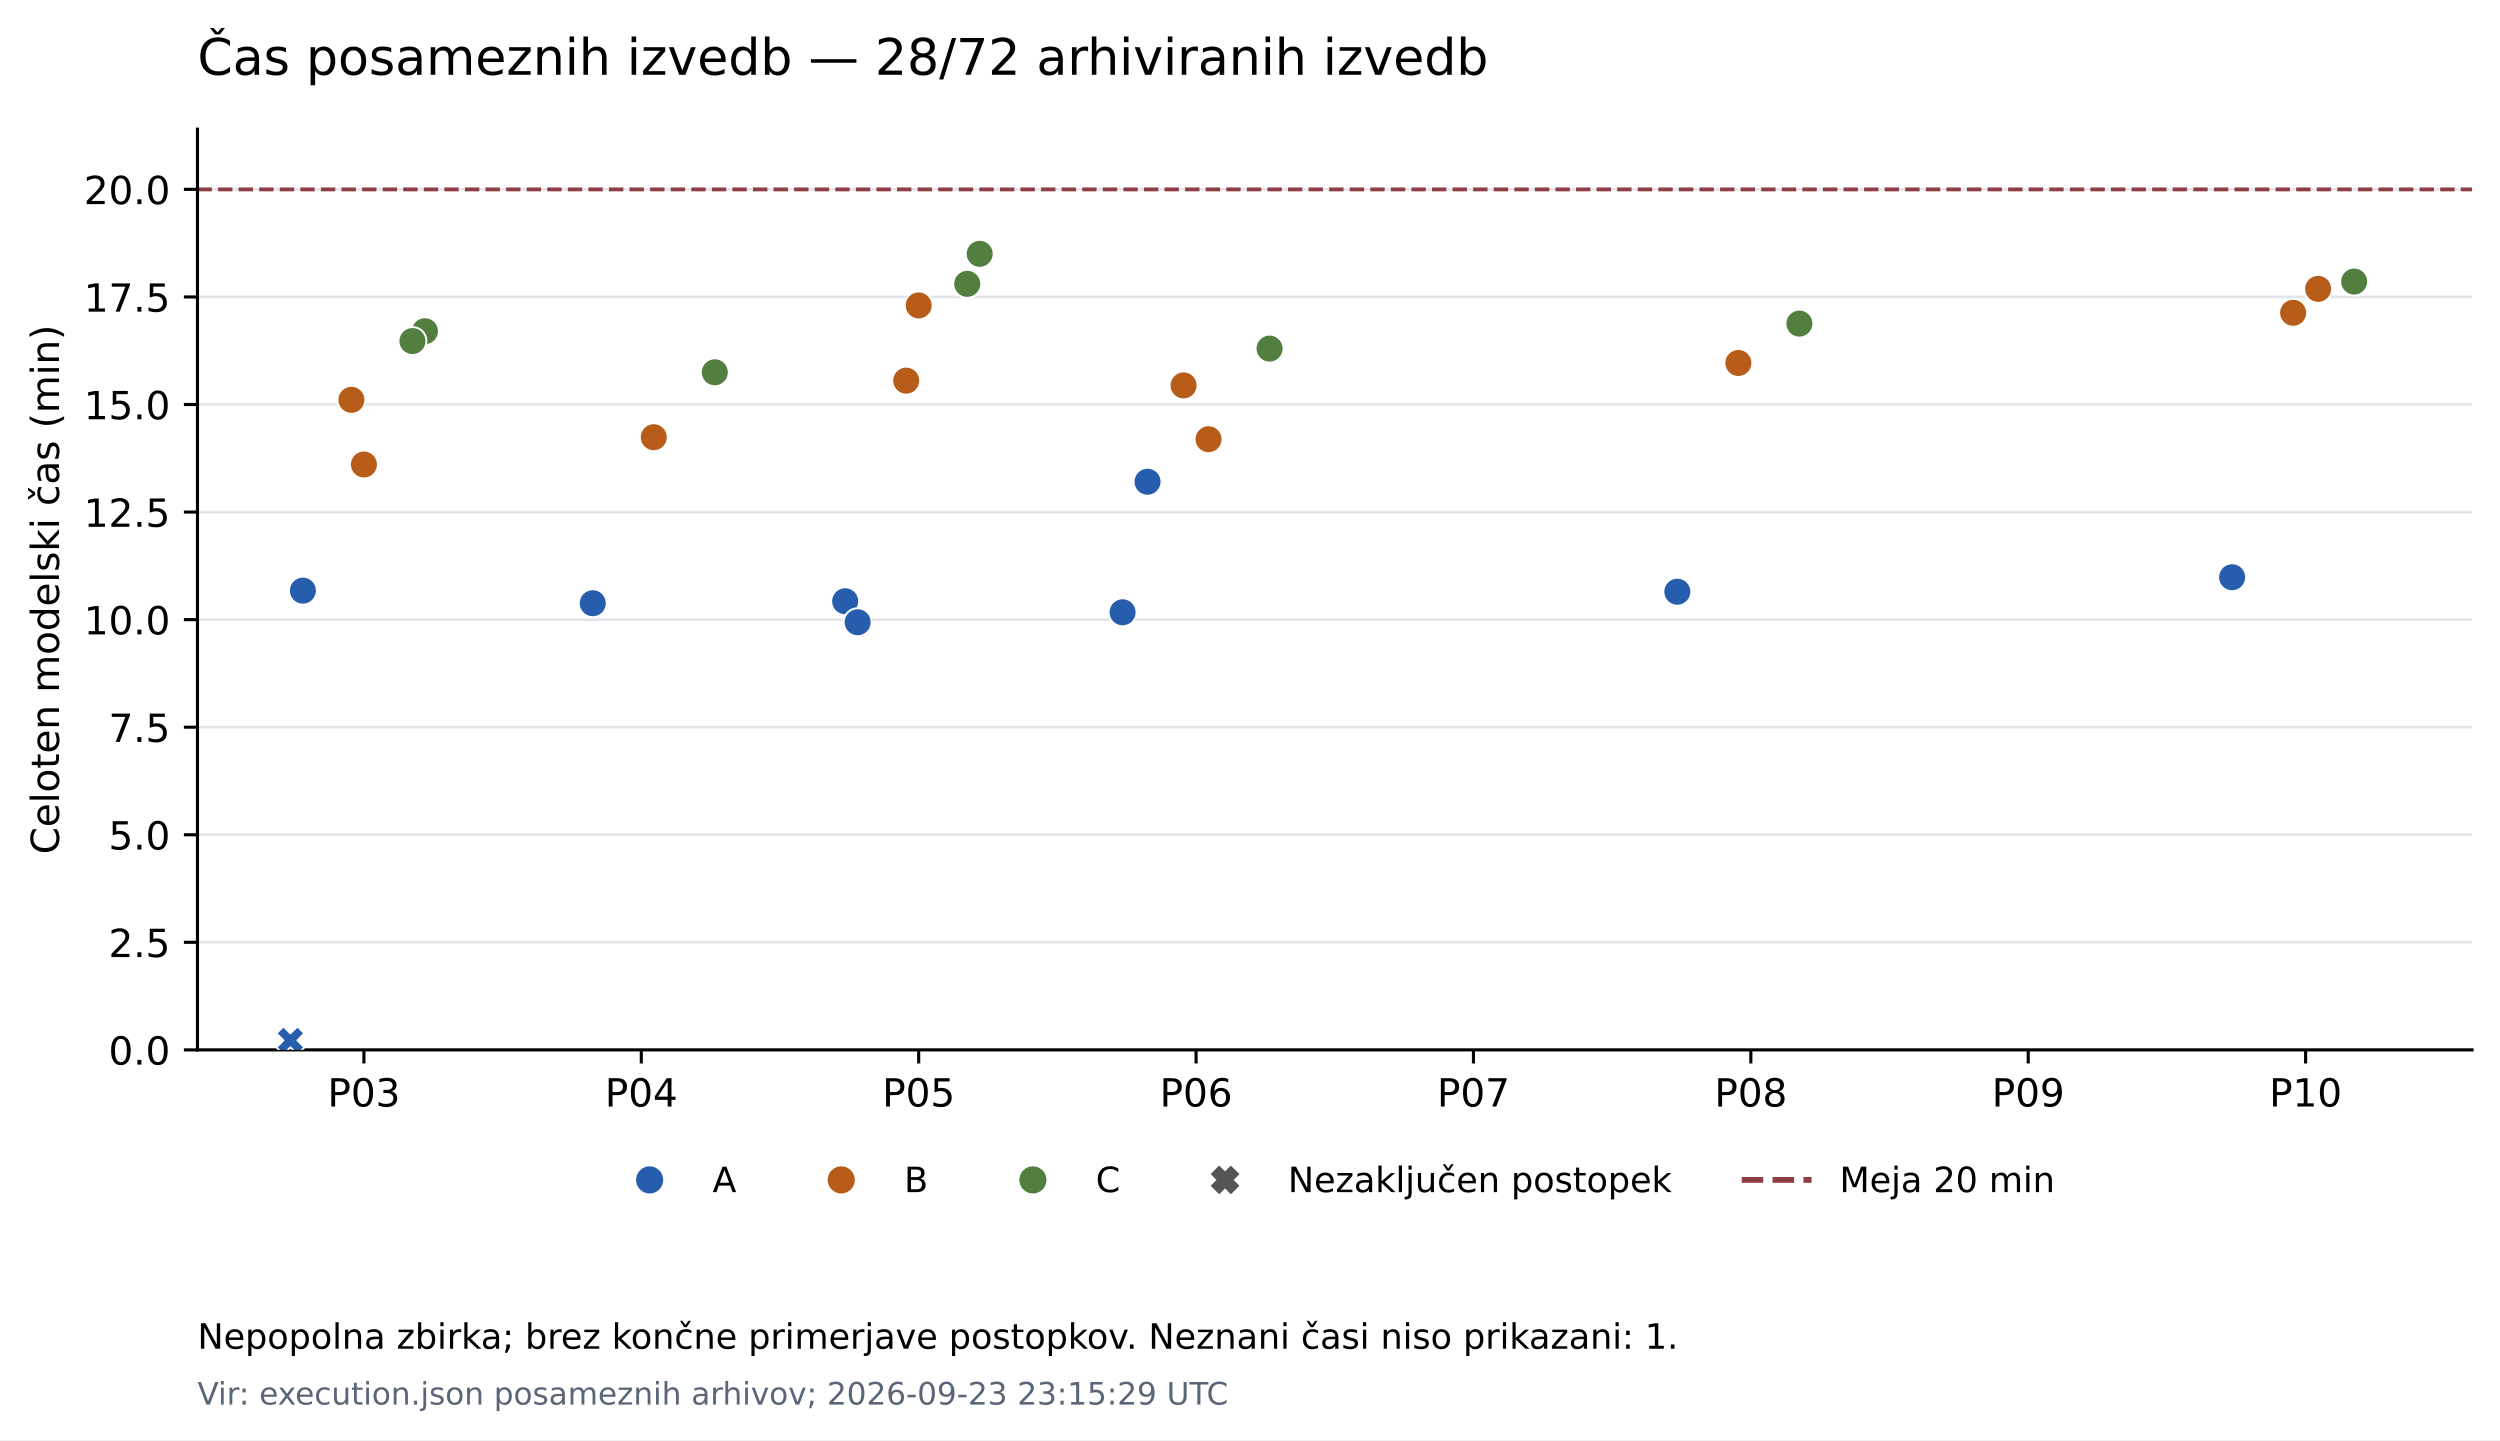
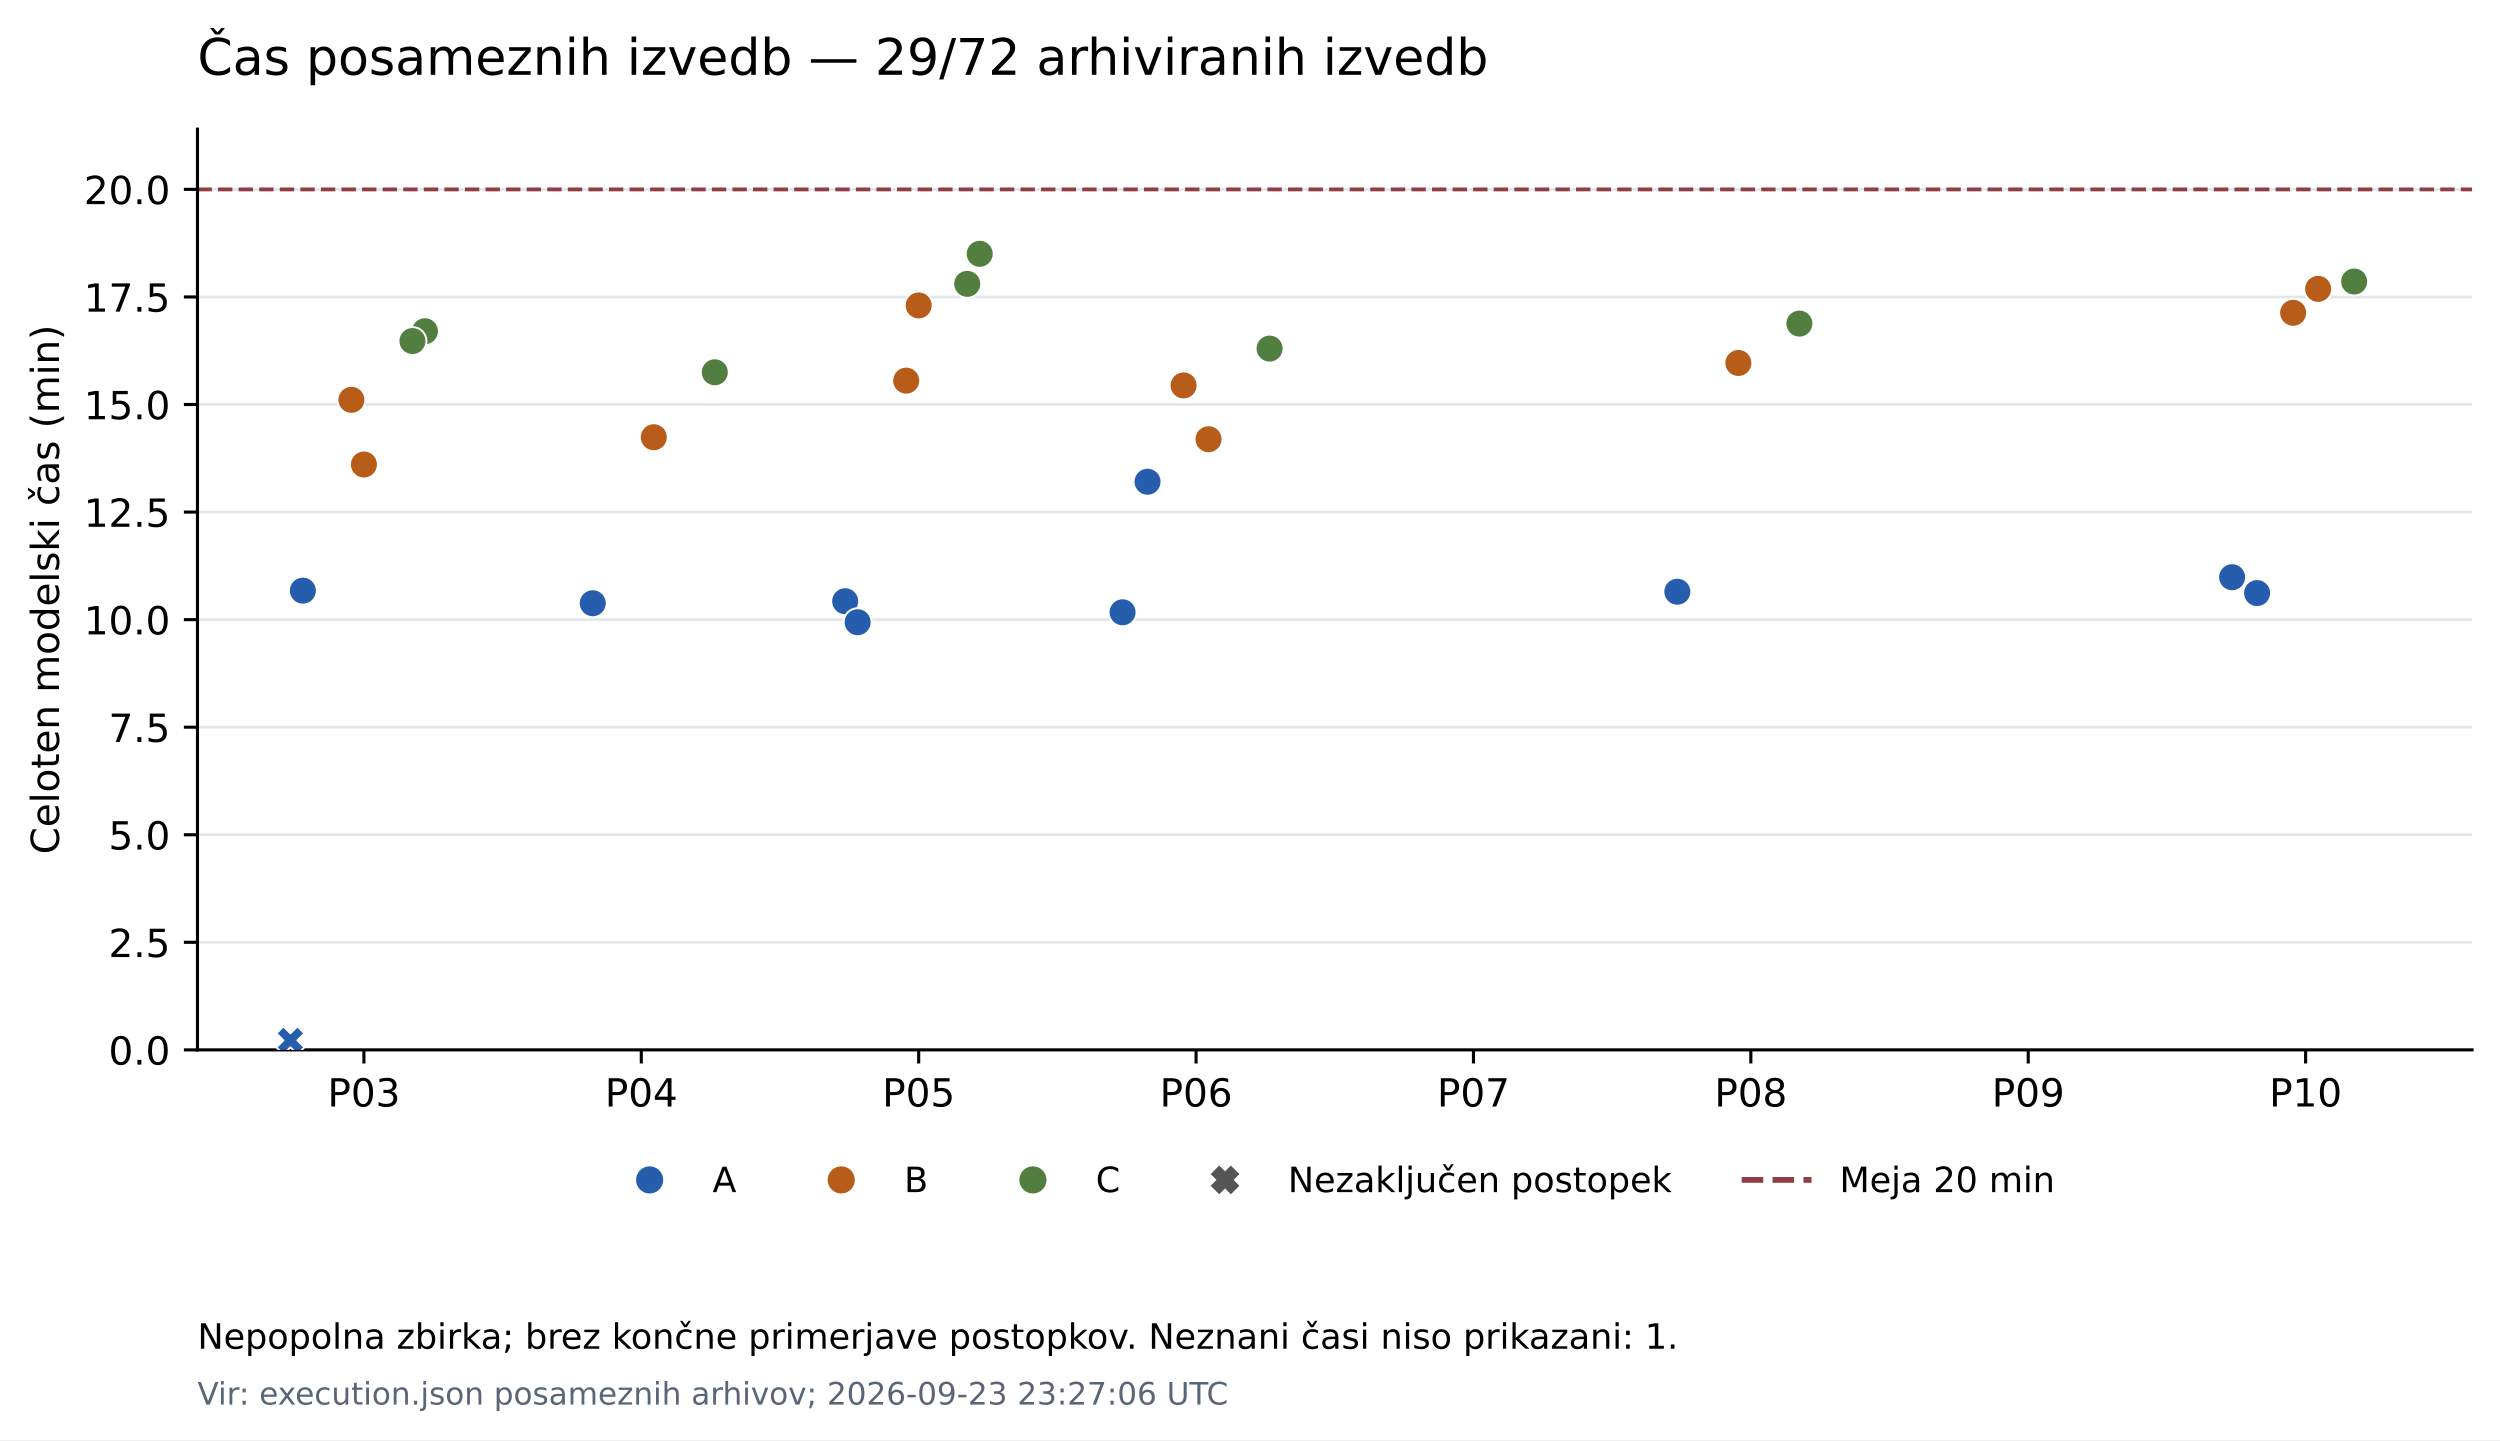
<svg xmlns="http://www.w3.org/2000/svg" xmlns:xlink="http://www.w3.org/1999/xlink" width="643.966pt" height="370.926pt" viewBox="0 0 643.966 370.926" version="1.1">
  <defs>
    <style type="text/css">*{stroke-linejoin: round; stroke-linecap: butt}</style>
  </defs>
  <g id="figure_1">
    <g id="patch_1">
      <path d="M 0 370.926  L 643.966 370.926  L 643.966 0  L 0 0  z " style="fill: #ffffff" />
    </g>
    <g id="axes_1">
      <g id="patch_2">
        <path d="M 50.866 270.436  L 636.766 270.436  L 636.766 33.268  L 50.866 33.268  z " style="fill: #ffffff" />
      </g>
      <g id="matplotlib.axis_1">
        <g id="xtick_1">
          <g id="line2d_1">
            <defs>
-               <path id="m98a2e535a2" d="M 0 0  L 0 3.5  " style="stroke: #000000; stroke-width: 0.8" />
+               <path id="m686731d939" d="M 0 0  L 0 3.5  " style="stroke: #000000; stroke-width: 0.8" />
            </defs>
            <g>
-               <use xlink:href="#m98a2e535a2" x="93.737" y="270.436" style="stroke: #000000; stroke-width: 0.8" />
+               <use xlink:href="#m686731d939" x="93.737" y="270.436" style="stroke: #000000; stroke-width: 0.8" />
            </g>
          </g>
          <g id="text_1">
            <text style="font-size: 10px; font-family: 'DejaVu Sans'; text-anchor: middle" x="93.737" y="285.033" transform="rotate(-0 93.73714 285.0333)">P03</text>
          </g>
        </g>
        <g id="xtick_2">
          <g id="line2d_2">
            <g>
-               <use xlink:href="#m98a2e535a2" x="165.188" y="270.436" style="stroke: #000000; stroke-width: 0.8" />
+               <use xlink:href="#m686731d939" x="165.188" y="270.436" style="stroke: #000000; stroke-width: 0.8" />
            </g>
          </g>
          <g id="text_2">
            <text style="font-size: 10px; font-family: 'DejaVu Sans'; text-anchor: middle" x="165.188" y="285.033" transform="rotate(-0 165.1884 285.0333)">P04</text>
          </g>
        </g>
        <g id="xtick_3">
          <g id="line2d_3">
            <g>
-               <use xlink:href="#m98a2e535a2" x="236.64" y="270.436" style="stroke: #000000; stroke-width: 0.8" />
+               <use xlink:href="#m686731d939" x="236.64" y="270.436" style="stroke: #000000; stroke-width: 0.8" />
            </g>
          </g>
          <g id="text_3">
            <text style="font-size: 10px; font-family: 'DejaVu Sans'; text-anchor: middle" x="236.64" y="285.033" transform="rotate(-0 236.6396 285.0333)">P05</text>
          </g>
        </g>
        <g id="xtick_4">
          <g id="line2d_4">
            <g>
-               <use xlink:href="#m98a2e535a2" x="308.091" y="270.436" style="stroke: #000000; stroke-width: 0.8" />
+               <use xlink:href="#m686731d939" x="308.091" y="270.436" style="stroke: #000000; stroke-width: 0.8" />
            </g>
          </g>
          <g id="text_4">
            <text style="font-size: 10px; font-family: 'DejaVu Sans'; text-anchor: middle" x="308.091" y="285.033" transform="rotate(-0 308.0908 285.0333)">P06</text>
          </g>
        </g>
        <g id="xtick_5">
          <g id="line2d_5">
            <g>
-               <use xlink:href="#m98a2e535a2" x="379.542" y="270.436" style="stroke: #000000; stroke-width: 0.8" />
+               <use xlink:href="#m686731d939" x="379.542" y="270.436" style="stroke: #000000; stroke-width: 0.8" />
            </g>
          </g>
          <g id="text_5">
            <text style="font-size: 10px; font-family: 'DejaVu Sans'; text-anchor: middle" x="379.542" y="285.033" transform="rotate(-0 379.542 285.0333)">P07</text>
          </g>
        </g>
        <g id="xtick_6">
          <g id="line2d_6">
            <g>
-               <use xlink:href="#m98a2e535a2" x="450.993" y="270.436" style="stroke: #000000; stroke-width: 0.8" />
+               <use xlink:href="#m686731d939" x="450.993" y="270.436" style="stroke: #000000; stroke-width: 0.8" />
            </g>
          </g>
          <g id="text_6">
            <text style="font-size: 10px; font-family: 'DejaVu Sans'; text-anchor: middle" x="450.993" y="285.033" transform="rotate(-0 450.9932 285.0333)">P08</text>
          </g>
        </g>
        <g id="xtick_7">
          <g id="line2d_7">
            <g>
-               <use xlink:href="#m98a2e535a2" x="522.444" y="270.436" style="stroke: #000000; stroke-width: 0.8" />
+               <use xlink:href="#m686731d939" x="522.444" y="270.436" style="stroke: #000000; stroke-width: 0.8" />
            </g>
          </g>
          <g id="text_7">
            <text style="font-size: 10px; font-family: 'DejaVu Sans'; text-anchor: middle" x="522.444" y="285.033" transform="rotate(-0 522.4445 285.0333)">P09</text>
          </g>
        </g>
        <g id="xtick_8">
          <g id="line2d_8">
            <g>
-               <use xlink:href="#m98a2e535a2" x="593.896" y="270.436" style="stroke: #000000; stroke-width: 0.8" />
+               <use xlink:href="#m686731d939" x="593.896" y="270.436" style="stroke: #000000; stroke-width: 0.8" />
            </g>
          </g>
          <g id="text_8">
            <text style="font-size: 10px; font-family: 'DejaVu Sans'; text-anchor: middle" x="593.896" y="285.033" transform="rotate(-0 593.8957 285.0333)">P10</text>
          </g>
        </g>
      </g>
      <g id="matplotlib.axis_2">
        <g id="ytick_1">
          <g id="line2d_9">
-             <path d="M 50.866 270.436  L 636.766 270.436  " clip-path="url(#pe7305a0680)" style="fill: none; stroke: #e2e5ea; stroke-width: 0.7; stroke-linecap: square" />
+             <path d="M 50.866 270.436  L 636.766 270.436  " clip-path="url(#pa471f00d1a)" style="fill: none; stroke: #e2e5ea; stroke-width: 0.7; stroke-linecap: square" />
          </g>
          <g id="line2d_10">
            <defs>
-               <path id="m57beab4892" d="M 0 0  L -3.5 0  " style="stroke: #000000; stroke-width: 0.8" />
+               <path id="mc6a4218a24" d="M 0 0  L -3.5 0  " style="stroke: #000000; stroke-width: 0.8" />
            </defs>
            <g>
-               <use xlink:href="#m57beab4892" x="50.866" y="270.436" style="stroke: #000000; stroke-width: 0.8" />
+               <use xlink:href="#mc6a4218a24" x="50.866" y="270.436" style="stroke: #000000; stroke-width: 0.8" />
            </g>
          </g>
          <g id="text_9">
            <text style="font-size: 10px; font-family: 'DejaVu Sans'; text-anchor: end" x="43.866" y="274.234" transform="rotate(-0 43.86641 274.2345)">0.0</text>
          </g>
        </g>
        <g id="ytick_2">
          <g id="line2d_11">
-             <path d="M 50.866 242.729  L 636.766 242.729  " clip-path="url(#pe7305a0680)" style="fill: none; stroke: #e2e5ea; stroke-width: 0.7; stroke-linecap: square" />
+             <path d="M 50.866 242.729  L 636.766 242.729  " clip-path="url(#pa471f00d1a)" style="fill: none; stroke: #e2e5ea; stroke-width: 0.7; stroke-linecap: square" />
          </g>
          <g id="line2d_12">
            <g>
-               <use xlink:href="#m57beab4892" x="50.866" y="242.729" style="stroke: #000000; stroke-width: 0.8" />
+               <use xlink:href="#mc6a4218a24" x="50.866" y="242.729" style="stroke: #000000; stroke-width: 0.8" />
            </g>
          </g>
          <g id="text_10">
            <text style="font-size: 10px; font-family: 'DejaVu Sans'; text-anchor: end" x="43.866" y="246.528" transform="rotate(-0 43.86641 246.5279)">2.5</text>
          </g>
        </g>
        <g id="ytick_3">
          <g id="line2d_13">
-             <path d="M 50.866 215.023  L 636.766 215.023  " clip-path="url(#pe7305a0680)" style="fill: none; stroke: #e2e5ea; stroke-width: 0.7; stroke-linecap: square" />
+             <path d="M 50.866 215.023  L 636.766 215.023  " clip-path="url(#pa471f00d1a)" style="fill: none; stroke: #e2e5ea; stroke-width: 0.7; stroke-linecap: square" />
          </g>
          <g id="line2d_14">
            <g>
-               <use xlink:href="#m57beab4892" x="50.866" y="215.023" style="stroke: #000000; stroke-width: 0.8" />
+               <use xlink:href="#mc6a4218a24" x="50.866" y="215.023" style="stroke: #000000; stroke-width: 0.8" />
            </g>
          </g>
          <g id="text_11">
            <text style="font-size: 10px; font-family: 'DejaVu Sans'; text-anchor: end" x="43.866" y="218.821" transform="rotate(-0 43.86641 218.8214)">5.0</text>
          </g>
        </g>
        <g id="ytick_4">
          <g id="line2d_15">
-             <path d="M 50.866 187.316  L 636.766 187.316  " clip-path="url(#pe7305a0680)" style="fill: none; stroke: #e2e5ea; stroke-width: 0.7; stroke-linecap: square" />
+             <path d="M 50.866 187.316  L 636.766 187.316  " clip-path="url(#pa471f00d1a)" style="fill: none; stroke: #e2e5ea; stroke-width: 0.7; stroke-linecap: square" />
          </g>
          <g id="line2d_16">
            <g>
-               <use xlink:href="#m57beab4892" x="50.866" y="187.316" style="stroke: #000000; stroke-width: 0.8" />
+               <use xlink:href="#mc6a4218a24" x="50.866" y="187.316" style="stroke: #000000; stroke-width: 0.8" />
            </g>
          </g>
          <g id="text_12">
            <text style="font-size: 10px; font-family: 'DejaVu Sans'; text-anchor: end" x="43.866" y="191.115" transform="rotate(-0 43.86641 191.1149)">7.5</text>
          </g>
        </g>
        <g id="ytick_5">
          <g id="line2d_17">
-             <path d="M 50.866 159.609  L 636.766 159.609  " clip-path="url(#pe7305a0680)" style="fill: none; stroke: #e2e5ea; stroke-width: 0.7; stroke-linecap: square" />
+             <path d="M 50.866 159.609  L 636.766 159.609  " clip-path="url(#pa471f00d1a)" style="fill: none; stroke: #e2e5ea; stroke-width: 0.7; stroke-linecap: square" />
          </g>
          <g id="line2d_18">
            <g>
-               <use xlink:href="#m57beab4892" x="50.866" y="159.609" style="stroke: #000000; stroke-width: 0.8" />
+               <use xlink:href="#mc6a4218a24" x="50.866" y="159.609" style="stroke: #000000; stroke-width: 0.8" />
            </g>
          </g>
          <g id="text_13">
            <text style="font-size: 10px; font-family: 'DejaVu Sans'; text-anchor: end" x="43.866" y="163.408" transform="rotate(-0 43.86641 163.4083)">10.0</text>
          </g>
        </g>
        <g id="ytick_6">
          <g id="line2d_19">
-             <path d="M 50.866 131.903  L 636.766 131.903  " clip-path="url(#pe7305a0680)" style="fill: none; stroke: #e2e5ea; stroke-width: 0.7; stroke-linecap: square" />
+             <path d="M 50.866 131.903  L 636.766 131.903  " clip-path="url(#pa471f00d1a)" style="fill: none; stroke: #e2e5ea; stroke-width: 0.7; stroke-linecap: square" />
          </g>
          <g id="line2d_20">
            <g>
-               <use xlink:href="#m57beab4892" x="50.866" y="131.903" style="stroke: #000000; stroke-width: 0.8" />
+               <use xlink:href="#mc6a4218a24" x="50.866" y="131.903" style="stroke: #000000; stroke-width: 0.8" />
            </g>
          </g>
          <g id="text_14">
            <text style="font-size: 10px; font-family: 'DejaVu Sans'; text-anchor: end" x="43.866" y="135.702" transform="rotate(-0 43.86641 135.7018)">12.5</text>
          </g>
        </g>
        <g id="ytick_7">
          <g id="line2d_21">
-             <path d="M 50.866 104.196  L 636.766 104.196  " clip-path="url(#pe7305a0680)" style="fill: none; stroke: #e2e5ea; stroke-width: 0.7; stroke-linecap: square" />
+             <path d="M 50.866 104.196  L 636.766 104.196  " clip-path="url(#pa471f00d1a)" style="fill: none; stroke: #e2e5ea; stroke-width: 0.7; stroke-linecap: square" />
          </g>
          <g id="line2d_22">
            <g>
-               <use xlink:href="#m57beab4892" x="50.866" y="104.196" style="stroke: #000000; stroke-width: 0.8" />
+               <use xlink:href="#mc6a4218a24" x="50.866" y="104.196" style="stroke: #000000; stroke-width: 0.8" />
            </g>
          </g>
          <g id="text_15">
            <text style="font-size: 10px; font-family: 'DejaVu Sans'; text-anchor: end" x="43.866" y="107.995" transform="rotate(-0 43.86641 107.9952)">15.0</text>
          </g>
        </g>
        <g id="ytick_8">
          <g id="line2d_23">
-             <path d="M 50.866 76.49  L 636.766 76.49  " clip-path="url(#pe7305a0680)" style="fill: none; stroke: #e2e5ea; stroke-width: 0.7; stroke-linecap: square" />
+             <path d="M 50.866 76.49  L 636.766 76.49  " clip-path="url(#pa471f00d1a)" style="fill: none; stroke: #e2e5ea; stroke-width: 0.7; stroke-linecap: square" />
          </g>
          <g id="line2d_24">
            <g>
-               <use xlink:href="#m57beab4892" x="50.866" y="76.49" style="stroke: #000000; stroke-width: 0.8" />
+               <use xlink:href="#mc6a4218a24" x="50.866" y="76.49" style="stroke: #000000; stroke-width: 0.8" />
            </g>
          </g>
          <g id="text_16">
            <text style="font-size: 10px; font-family: 'DejaVu Sans'; text-anchor: end" x="43.866" y="80.289" transform="rotate(-0 43.86641 80.28869)">17.5</text>
          </g>
        </g>
        <g id="ytick_9">
          <g id="line2d_25">
-             <path d="M 50.866 48.783  L 636.766 48.783  " clip-path="url(#pe7305a0680)" style="fill: none; stroke: #e2e5ea; stroke-width: 0.7; stroke-linecap: square" />
+             <path d="M 50.866 48.783  L 636.766 48.783  " clip-path="url(#pa471f00d1a)" style="fill: none; stroke: #e2e5ea; stroke-width: 0.7; stroke-linecap: square" />
          </g>
          <g id="line2d_26">
            <g>
-               <use xlink:href="#m57beab4892" x="50.866" y="48.783" style="stroke: #000000; stroke-width: 0.8" />
+               <use xlink:href="#mc6a4218a24" x="50.866" y="48.783" style="stroke: #000000; stroke-width: 0.8" />
            </g>
          </g>
          <g id="text_17">
            <text style="font-size: 10px; font-family: 'DejaVu Sans'; text-anchor: end" x="43.866" y="52.582" transform="rotate(-0 43.86641 52.58215)">20.0</text>
          </g>
        </g>
        <g id="text_18">
          <text style="font-size: 10px; font-family: 'DejaVu Sans'; text-anchor: middle" x="15.198" y="151.852" transform="rotate(-90 15.19844 151.8517)">Celoten modelski čas (min)</text>
        </g>
      </g>
      <g id="line2d_27">
-         <path d="M 50.866 48.783  L 636.766 48.783  " clip-path="url(#pe7305a0680)" style="fill: none; stroke-dasharray: 3.7,1.6; stroke-dashoffset: 0; stroke: #8e3e44" />
+         <path d="M 50.866 48.783  L 636.766 48.783  " clip-path="url(#pa471f00d1a)" style="fill: none; stroke-dasharray: 3.7,1.6; stroke-dashoffset: 0; stroke: #8e3e44" />
      </g>
      <g id="patch_3">
        <path d="M 50.866 270.436  L 50.866 33.268  " style="fill: none; stroke: #000000; stroke-width: 0.8; stroke-linejoin: miter; stroke-linecap: square" />
      </g>
      <g id="patch_4">
        <path d="M 50.866 270.436  L 636.766 270.436  " style="fill: none; stroke: #000000; stroke-width: 0.8; stroke-linejoin: miter; stroke-linecap: square" />
      </g>
      <g id="PathCollection_1">
        <defs>
-           <path id="m381f4058da" d="M 0 3.606  C 0.956 3.606 1.873 3.226 2.55 2.55  C 3.226 1.873 3.606 0.956 3.606 0  C 3.606 -0.956 3.226 -1.873 2.55 -2.55  C 1.873 -3.226 0.956 -3.606 0 -3.606  C -0.956 -3.606 -1.873 -3.226 -2.55 -2.55  C -3.226 -1.873 -3.606 -0.956 -3.606 0  C -3.606 0.956 -3.226 1.873 -2.55 2.55  C -1.873 3.226 -0.956 3.606 0 3.606  z " style="stroke: #ffffff; stroke-width: 0.5" />
+           <path id="m0e5371e7c1" d="M 0 3.606  C 0.956 3.606 1.873 3.226 2.55 2.55  C 3.226 1.873 3.606 0.956 3.606 0  C 3.606 -0.956 3.226 -1.873 2.55 -2.55  C 1.873 -3.226 0.956 -3.606 0 -3.606  C -0.956 -3.606 -1.873 -3.226 -2.55 -2.55  C -3.226 -1.873 -3.606 -0.956 -3.606 0  C -3.606 0.956 -3.226 1.873 -2.55 2.55  C -1.873 3.226 -0.956 3.606 0 3.606  z " style="stroke: #ffffff; stroke-width: 0.5" />
        </defs>
-         <g clip-path="url(#pe7305a0680)">
-           <use xlink:href="#m381f4058da" x="217.705" y="154.869" style="fill: #275dad; stroke: #ffffff; stroke-width: 0.5" />
+         <g clip-path="url(#pa471f00d1a)">
+           <use xlink:href="#m0e5371e7c1" x="217.705" y="154.869" style="fill: #275dad; stroke: #ffffff; stroke-width: 0.5" />
        </g>
      </g>
      <g id="PathCollection_2">
        <defs>
-           <path id="m3813e2a05f" d="M 0 3.606  C 0.956 3.606 1.873 3.226 2.55 2.55  C 3.226 1.873 3.606 0.956 3.606 0  C 3.606 -0.956 3.226 -1.873 2.55 -2.55  C 1.873 -3.226 0.956 -3.606 0 -3.606  C -0.956 -3.606 -1.873 -3.226 -2.55 -2.55  C -3.226 -1.873 -3.606 -0.956 -3.606 0  C -3.606 0.956 -3.226 1.873 -2.55 2.55  C -1.873 3.226 -0.956 3.606 0 3.606  z " style="stroke: #ffffff; stroke-width: 0.5" />
+           <path id="mf6e330aa29" d="M 0 3.606  C 0.956 3.606 1.873 3.226 2.55 2.55  C 3.226 1.873 3.606 0.956 3.606 0  C 3.606 -0.956 3.226 -1.873 2.55 -2.55  C 1.873 -3.226 0.956 -3.606 0 -3.606  C -0.956 -3.606 -1.873 -3.226 -2.55 -2.55  C -3.226 -1.873 -3.606 -0.956 -3.606 0  C -3.606 0.956 -3.226 1.873 -2.55 2.55  C -1.873 3.226 -0.956 3.606 0 3.606  z " style="stroke: #ffffff; stroke-width: 0.5" />
        </defs>
-         <g clip-path="url(#pe7305a0680)">
-           <use xlink:href="#m3813e2a05f" x="233.424" y="98.046" style="fill: #b85d19; stroke: #ffffff; stroke-width: 0.5" />
+         <g clip-path="url(#pa471f00d1a)">
+           <use xlink:href="#mf6e330aa29" x="233.424" y="98.046" style="fill: #b85d19; stroke: #ffffff; stroke-width: 0.5" />
        </g>
      </g>
      <g id="PathCollection_3">
        <defs>
-           <path id="m3116258395" d="M 0 3.606  C 0.956 3.606 1.873 3.226 2.55 2.55  C 3.226 1.873 3.606 0.956 3.606 0  C 3.606 -0.956 3.226 -1.873 2.55 -2.55  C 1.873 -3.226 0.956 -3.606 0 -3.606  C -0.956 -3.606 -1.873 -3.226 -2.55 -2.55  C -3.226 -1.873 -3.606 -0.956 -3.606 0  C -3.606 0.956 -3.226 1.873 -2.55 2.55  C -1.873 3.226 -0.956 3.606 0 3.606  z " style="stroke: #ffffff; stroke-width: 0.5" />
+           <path id="m41e33c7d20" d="M 0 3.606  C 0.956 3.606 1.873 3.226 2.55 2.55  C 3.226 1.873 3.606 0.956 3.606 0  C 3.606 -0.956 3.226 -1.873 2.55 -2.55  C 1.873 -3.226 0.956 -3.606 0 -3.606  C -0.956 -3.606 -1.873 -3.226 -2.55 -2.55  C -3.226 -1.873 -3.606 -0.956 -3.606 0  C -3.606 0.956 -3.226 1.873 -2.55 2.55  C -1.873 3.226 -0.956 3.606 0 3.606  z " style="stroke: #ffffff; stroke-width: 0.5" />
        </defs>
-         <g clip-path="url(#pe7305a0680)">
-           <use xlink:href="#m3116258395" x="249.144" y="73.116" style="fill: #527e40; stroke: #ffffff; stroke-width: 0.5" />
+         <g clip-path="url(#pa471f00d1a)">
+           <use xlink:href="#m41e33c7d20" x="249.144" y="73.116" style="fill: #527e40; stroke: #ffffff; stroke-width: 0.5" />
        </g>
      </g>
      <g id="PathCollection_4">
-         <g clip-path="url(#pe7305a0680)">
-           <use xlink:href="#m381f4058da" x="574.961" y="148.685" style="fill: #275dad; stroke: #ffffff; stroke-width: 0.5" />
+         <g clip-path="url(#pa471f00d1a)">
+           <use xlink:href="#m0e5371e7c1" x="574.961" y="148.685" style="fill: #275dad; stroke: #ffffff; stroke-width: 0.5" />
        </g>
      </g>
      <g id="PathCollection_5">
-         <g clip-path="url(#pe7305a0680)">
-           <use xlink:href="#m3116258395" x="606.4" y="72.522" style="fill: #527e40; stroke: #ffffff; stroke-width: 0.5" />
+         <g clip-path="url(#pa471f00d1a)">
+           <use xlink:href="#m41e33c7d20" x="606.4" y="72.522" style="fill: #527e40; stroke: #ffffff; stroke-width: 0.5" />
        </g>
      </g>
      <g id="PathCollection_6">
-         <g clip-path="url(#pe7305a0680)">
-           <use xlink:href="#m3813e2a05f" x="590.68" y="80.573" style="fill: #b85d19; stroke: #ffffff; stroke-width: 0.5" />
+         <g clip-path="url(#pa471f00d1a)">
+           <use xlink:href="#mf6e330aa29" x="590.68" y="80.573" style="fill: #b85d19; stroke: #ffffff; stroke-width: 0.5" />
        </g>
      </g>
      <g id="PathCollection_7">
-         <g clip-path="url(#pe7305a0680)">
-           <use xlink:href="#m381f4058da" x="289.156" y="157.714" style="fill: #275dad; stroke: #ffffff; stroke-width: 0.5" />
+         <g clip-path="url(#pa471f00d1a)">
+           <use xlink:href="#m0e5371e7c1" x="289.156" y="157.714" style="fill: #275dad; stroke: #ffffff; stroke-width: 0.5" />
        </g>
      </g>
      <g id="PathCollection_8">
-         <g clip-path="url(#pe7305a0680)">
-           <use xlink:href="#m3813e2a05f" x="304.875" y="99.278" style="fill: #b85d19; stroke: #ffffff; stroke-width: 0.5" />
+         <g clip-path="url(#pa471f00d1a)">
+           <use xlink:href="#mf6e330aa29" x="304.875" y="99.278" style="fill: #b85d19; stroke: #ffffff; stroke-width: 0.5" />
        </g>
      </g>
      <g id="PathCollection_9">
-         <g clip-path="url(#pe7305a0680)">
-           <use xlink:href="#m381f4058da" x="432.059" y="152.417" style="fill: #275dad; stroke: #ffffff; stroke-width: 0.5" />
+         <g clip-path="url(#pa471f00d1a)">
+           <use xlink:href="#m0e5371e7c1" x="432.059" y="152.417" style="fill: #275dad; stroke: #ffffff; stroke-width: 0.5" />
        </g>
      </g>
      <g id="PathCollection_10">
-         <g clip-path="url(#pe7305a0680)">
-           <use xlink:href="#m3116258395" x="463.497" y="83.352" style="fill: #527e40; stroke: #ffffff; stroke-width: 0.5" />
+         <g clip-path="url(#pa471f00d1a)">
+           <use xlink:href="#m41e33c7d20" x="463.497" y="83.352" style="fill: #527e40; stroke: #ffffff; stroke-width: 0.5" />
        </g>
      </g>
      <g id="PathCollection_11">
-         <g clip-path="url(#pe7305a0680)">
-           <use xlink:href="#m3813e2a05f" x="447.778" y="93.498" style="fill: #b85d19; stroke: #ffffff; stroke-width: 0.5" />
+         <g clip-path="url(#pa471f00d1a)">
+           <use xlink:href="#mf6e330aa29" x="447.778" y="93.498" style="fill: #b85d19; stroke: #ffffff; stroke-width: 0.5" />
        </g>
      </g>
      <g id="PathCollection_12">
-         <g clip-path="url(#pe7305a0680)">
-           <use xlink:href="#m3813e2a05f" x="93.737" y="119.651" style="fill: #b85d19; stroke: #ffffff; stroke-width: 0.5" />
+         <g clip-path="url(#pa471f00d1a)">
+           <use xlink:href="#mf6e330aa29" x="93.737" y="119.651" style="fill: #b85d19; stroke: #ffffff; stroke-width: 0.5" />
        </g>
      </g>
      <g id="PathCollection_13">
-         <g clip-path="url(#pe7305a0680)">
-           <use xlink:href="#m3116258395" x="109.456" y="85.315" style="fill: #527e40; stroke: #ffffff; stroke-width: 0.5" />
+         <g clip-path="url(#pa471f00d1a)">
+           <use xlink:href="#m41e33c7d20" x="109.456" y="85.315" style="fill: #527e40; stroke: #ffffff; stroke-width: 0.5" />
        </g>
      </g>
      <g id="PathCollection_14">
-         <g clip-path="url(#pe7305a0680)">
-           <use xlink:href="#m381f4058da" x="78.018" y="152.143" style="fill: #275dad; stroke: #ffffff; stroke-width: 0.5" />
+         <g clip-path="url(#pa471f00d1a)">
+           <use xlink:href="#m0e5371e7c1" x="78.018" y="152.143" style="fill: #275dad; stroke: #ffffff; stroke-width: 0.5" />
        </g>
      </g>
      <g id="PathCollection_15">
-         <g clip-path="url(#pe7305a0680)">
-           <use xlink:href="#m3813e2a05f" x="311.306" y="113.139" style="fill: #b85d19; stroke: #ffffff; stroke-width: 0.5" />
+         <g clip-path="url(#pa471f00d1a)">
+           <use xlink:href="#mf6e330aa29" x="311.306" y="113.139" style="fill: #b85d19; stroke: #ffffff; stroke-width: 0.5" />
        </g>
      </g>
      <g id="PathCollection_16">
-         <g clip-path="url(#pe7305a0680)">
-           <use xlink:href="#m381f4058da" x="295.587" y="124.086" style="fill: #275dad; stroke: #ffffff; stroke-width: 0.5" />
+         <g clip-path="url(#pa471f00d1a)">
+           <use xlink:href="#m0e5371e7c1" x="295.587" y="124.086" style="fill: #275dad; stroke: #ffffff; stroke-width: 0.5" />
        </g>
      </g>
      <g id="PathCollection_17">
-         <g clip-path="url(#pe7305a0680)">
-           <use xlink:href="#m3116258395" x="327.025" y="89.791" style="fill: #527e40; stroke: #ffffff; stroke-width: 0.5" />
+         <g clip-path="url(#pa471f00d1a)">
+           <use xlink:href="#m41e33c7d20" x="327.025" y="89.791" style="fill: #527e40; stroke: #ffffff; stroke-width: 0.5" />
        </g>
      </g>
      <g id="PathCollection_18">
-         <g clip-path="url(#pe7305a0680)">
-           <use xlink:href="#m3813e2a05f" x="168.404" y="112.622" style="fill: #b85d19; stroke: #ffffff; stroke-width: 0.5" />
+         <g clip-path="url(#pa471f00d1a)">
+           <use xlink:href="#mf6e330aa29" x="168.404" y="112.622" style="fill: #b85d19; stroke: #ffffff; stroke-width: 0.5" />
        </g>
      </g>
      <g id="PathCollection_19">
-         <g clip-path="url(#pe7305a0680)">
-           <use xlink:href="#m381f4058da" x="152.684" y="155.382" style="fill: #275dad; stroke: #ffffff; stroke-width: 0.5" />
+         <g clip-path="url(#pa471f00d1a)">
+           <use xlink:href="#m0e5371e7c1" x="152.684" y="155.382" style="fill: #275dad; stroke: #ffffff; stroke-width: 0.5" />
        </g>
      </g>
      <g id="PathCollection_20">
-         <g clip-path="url(#pe7305a0680)">
-           <use xlink:href="#m3116258395" x="184.123" y="95.896" style="fill: #527e40; stroke: #ffffff; stroke-width: 0.5" />
+         <g clip-path="url(#pa471f00d1a)">
+           <use xlink:href="#m41e33c7d20" x="184.123" y="95.896" style="fill: #527e40; stroke: #ffffff; stroke-width: 0.5" />
        </g>
      </g>
      <g id="PathCollection_21">
-         <g clip-path="url(#pe7305a0680)">
-           <use xlink:href="#m3813e2a05f" x="236.64" y="78.676" style="fill: #b85d19; stroke: #ffffff; stroke-width: 0.5" />
+         <g clip-path="url(#pa471f00d1a)">
+           <use xlink:href="#mf6e330aa29" x="236.64" y="78.676" style="fill: #b85d19; stroke: #ffffff; stroke-width: 0.5" />
        </g>
      </g>
      <g id="PathCollection_22">
-         <g clip-path="url(#pe7305a0680)">
-           <use xlink:href="#m3116258395" x="252.359" y="65.379" style="fill: #527e40; stroke: #ffffff; stroke-width: 0.5" />
+         <g clip-path="url(#pa471f00d1a)">
+           <use xlink:href="#m41e33c7d20" x="252.359" y="65.379" style="fill: #527e40; stroke: #ffffff; stroke-width: 0.5" />
        </g>
      </g>
      <g id="PathCollection_23">
-         <g clip-path="url(#pe7305a0680)">
-           <use xlink:href="#m381f4058da" x="220.92" y="160.28" style="fill: #275dad; stroke: #ffffff; stroke-width: 0.5" />
+         <g clip-path="url(#pa471f00d1a)">
+           <use xlink:href="#m0e5371e7c1" x="220.92" y="160.28" style="fill: #275dad; stroke: #ffffff; stroke-width: 0.5" />
        </g>
      </g>
      <g id="PathCollection_24">
        <defs>
-           <path id="m74a0cd6670" d="M -1.803 3.606  L 0 1.803  L 1.803 3.606  L 3.606 1.803  L 1.803 0  L 3.606 -1.803  L 1.803 -3.606  L 0 -1.803  L -1.803 -3.606  L -3.606 -1.803  L -1.803 0  L -3.606 1.803  z " style="stroke: #ffffff; stroke-width: 0.5" />
+           <path id="m7ddd8dd5cb" d="M -1.803 3.606  L 0 1.803  L 1.803 3.606  L 3.606 1.803  L 1.803 0  L 3.606 -1.803  L 1.803 -3.606  L 0 -1.803  L -1.803 -3.606  L -3.606 -1.803  L -1.803 0  L -3.606 1.803  z " style="stroke: #ffffff; stroke-width: 0.5" />
        </defs>
-         <g clip-path="url(#pe7305a0680)">
-           <use xlink:href="#m74a0cd6670" x="74.803" y="267.98" style="fill: #275dad; stroke: #ffffff; stroke-width: 0.5" />
+         <g clip-path="url(#pa471f00d1a)">
+           <use xlink:href="#m7ddd8dd5cb" x="74.803" y="267.98" style="fill: #275dad; stroke: #ffffff; stroke-width: 0.5" />
        </g>
      </g>
      <g id="PathCollection_25">
-         <g clip-path="url(#pe7305a0680)">
-           <use xlink:href="#m3813e2a05f" x="90.522" y="102.99" style="fill: #b85d19; stroke: #ffffff; stroke-width: 0.5" />
+         <g clip-path="url(#pa471f00d1a)">
+           <use xlink:href="#mf6e330aa29" x="90.522" y="102.99" style="fill: #b85d19; stroke: #ffffff; stroke-width: 0.5" />
        </g>
      </g>
      <g id="PathCollection_26">
-         <g clip-path="url(#pe7305a0680)">
-           <use xlink:href="#m3116258395" x="106.241" y="87.851" style="fill: #527e40; stroke: #ffffff; stroke-width: 0.5" />
+         <g clip-path="url(#pa471f00d1a)">
+           <use xlink:href="#m41e33c7d20" x="106.241" y="87.851" style="fill: #527e40; stroke: #ffffff; stroke-width: 0.5" />
        </g>
      </g>
      <g id="PathCollection_27">
-         <g clip-path="url(#pe7305a0680)">
-           <use xlink:href="#m3813e2a05f" x="597.111" y="74.409" style="fill: #b85d19; stroke: #ffffff; stroke-width: 0.5" />
+         <g clip-path="url(#pa471f00d1a)">
+           <use xlink:href="#mf6e330aa29" x="597.111" y="74.409" style="fill: #b85d19; stroke: #ffffff; stroke-width: 0.5" />
+         </g>
+       </g>
+       <g id="PathCollection_28">
+         <g clip-path="url(#pa471f00d1a)">
+           <use xlink:href="#m0e5371e7c1" x="581.392" y="152.765" style="fill: #275dad; stroke: #ffffff; stroke-width: 0.5" />
        </g>
      </g>
      <g id="text_19">
-         <text style="font-size: 13px; font-family: 'DejaVu Sans'; text-anchor: start" x="50.866" y="19.268" transform="rotate(-0 50.86641 19.26766)">Čas posameznih izvedb — 28/72 arhiviranih izvedb</text>
+         <text style="font-size: 13px; font-family: 'DejaVu Sans'; text-anchor: start" x="50.866" y="19.268" transform="rotate(-0 50.86641 19.26766)">Čas posameznih izvedb — 29/72 arhiviranih izvedb</text>
      </g>
      <g id="legend_1">
        <g id="line2d_28">
          <defs>
-             <path id="m6d8aac3bba" d="M 0 3  C 0.796 3 1.559 2.684 2.121 2.121  C 2.684 1.559 3 0.796 3 0  C 3 -0.796 2.684 -1.559 2.121 -2.121  C 1.559 -2.684 0.796 -3 0 -3  C -0.796 -3 -1.559 -2.684 -2.121 -2.121  C -2.684 -1.559 -3 -0.796 -3 0  C -3 0.796 -2.684 1.559 -2.121 2.121  C -1.559 2.684 -0.796 3 0 3  z " style="stroke: #275dad" />
+             <path id="ma0901f0f37" d="M 0 3  C 0.796 3 1.559 2.684 2.121 2.121  C 2.684 1.559 3 0.796 3 0  C 3 -0.796 2.684 -1.559 2.121 -2.121  C 1.559 -2.684 0.796 -3 0 -3  C -0.796 -3 -1.559 -2.684 -2.121 -2.121  C -2.684 -1.559 -3 -0.796 -3 0  C -3 0.796 -2.684 1.559 -2.121 2.121  C -1.559 2.684 -0.796 3 0 3  z " style="stroke: #275dad" />
          </defs>
          <g>
-             <use xlink:href="#m6d8aac3bba" x="167.336" y="303.929" style="fill: #275dad; stroke: #275dad" />
+             <use xlink:href="#ma0901f0f37" x="167.336" y="303.929" style="fill: #275dad; stroke: #275dad" />
          </g>
        </g>
        <g id="text_20">
          <text style="font-size: 9px; font-family: 'DejaVu Sans'; text-anchor: start" x="183.536" y="307.079" transform="rotate(-0 183.5355 307.0794)">A</text>
        </g>
        <g id="line2d_29">
          <defs>
-             <path id="m7f97c2cdb7" d="M 0 3  C 0.796 3 1.559 2.684 2.121 2.121  C 2.684 1.559 3 0.796 3 0  C 3 -0.796 2.684 -1.559 2.121 -2.121  C 1.559 -2.684 0.796 -3 0 -3  C -0.796 -3 -1.559 -2.684 -2.121 -2.121  C -2.684 -1.559 -3 -0.796 -3 0  C -3 0.796 -2.684 1.559 -2.121 2.121  C -1.559 2.684 -0.796 3 0 3  z " style="stroke: #b85d19" />
+             <path id="m2a630b6324" d="M 0 3  C 0.796 3 1.559 2.684 2.121 2.121  C 2.684 1.559 3 0.796 3 0  C 3 -0.796 2.684 -1.559 2.121 -2.121  C 1.559 -2.684 0.796 -3 0 -3  C -0.796 -3 -1.559 -2.684 -2.121 -2.121  C -2.684 -1.559 -3 -0.796 -3 0  C -3 0.796 -2.684 1.559 -2.121 2.121  C -1.559 2.684 -0.796 3 0 3  z " style="stroke: #b85d19" />
          </defs>
          <g>
-             <use xlink:href="#m7f97c2cdb7" x="216.692" y="303.929" style="fill: #b85d19; stroke: #b85d19" />
+             <use xlink:href="#m2a630b6324" x="216.692" y="303.929" style="fill: #b85d19; stroke: #b85d19" />
          </g>
        </g>
        <g id="text_21">
          <text style="font-size: 9px; font-family: 'DejaVu Sans'; text-anchor: start" x="232.892" y="307.079" transform="rotate(-0 232.8921 307.0794)">B</text>
        </g>
        <g id="line2d_30">
          <defs>
-             <path id="m5fe8fe8a14" d="M 0 3  C 0.796 3 1.559 2.684 2.121 2.121  C 2.684 1.559 3 0.796 3 0  C 3 -0.796 2.684 -1.559 2.121 -2.121  C 1.559 -2.684 0.796 -3 0 -3  C -0.796 -3 -1.559 -2.684 -2.121 -2.121  C -2.684 -1.559 -3 -0.796 -3 0  C -3 0.796 -2.684 1.559 -2.121 2.121  C -1.559 2.684 -0.796 3 0 3  z " style="stroke: #527e40" />
+             <path id="m26836a76b1" d="M 0 3  C 0.796 3 1.559 2.684 2.121 2.121  C 2.684 1.559 3 0.796 3 0  C 3 -0.796 2.684 -1.559 2.121 -2.121  C 1.559 -2.684 0.796 -3 0 -3  C -0.796 -3 -1.559 -2.684 -2.121 -2.121  C -2.684 -1.559 -3 -0.796 -3 0  C -3 0.796 -2.684 1.559 -2.121 2.121  C -1.559 2.684 -0.796 3 0 3  z " style="stroke: #527e40" />
          </defs>
          <g>
-             <use xlink:href="#m5fe8fe8a14" x="266.067" y="303.929" style="fill: #527e40; stroke: #527e40" />
+             <use xlink:href="#m26836a76b1" x="266.067" y="303.929" style="fill: #527e40; stroke: #527e40" />
          </g>
        </g>
        <g id="text_22">
          <text style="font-size: 9px; font-family: 'DejaVu Sans'; text-anchor: start" x="282.267" y="307.079" transform="rotate(-0 282.267 307.0794)">C</text>
        </g>
        <g id="line2d_31">
          <defs>
-             <path id="m7a76345eb1" d="M -1.5 3  L 0 1.5  L 1.5 3  L 3 1.5  L 1.5 0  L 3 -1.5  L 1.5 -3  L 0 -1.5  L -1.5 -3  L -3 -1.5  L -1.5 0  L -3 1.5  z " style="stroke: #555555; stroke-linejoin: miter" />
+             <path id="m8a074663ea" d="M -1.5 3  L 0 1.5  L 1.5 3  L 3 1.5  L 1.5 0  L 3 -1.5  L 1.5 -3  L 0 -1.5  L -1.5 -3  L -3 -1.5  L -1.5 0  L -3 1.5  z " style="stroke: #555555; stroke-linejoin: miter" />
          </defs>
          <g>
-             <use xlink:href="#m7a76345eb1" x="315.551" y="303.929" style="fill: #555555; stroke: #555555; stroke-linejoin: miter" />
+             <use xlink:href="#m8a074663ea" x="315.551" y="303.929" style="fill: #555555; stroke: #555555; stroke-linejoin: miter" />
          </g>
        </g>
        <g id="text_23">
          <text style="font-size: 9px; font-family: 'DejaVu Sans'; text-anchor: start" x="331.751" y="307.079" transform="rotate(-0 331.7515 307.0794)">Nezaključen postopek</text>
        </g>
        <g id="line2d_32">
          <path d="M 448.635 303.929  L 457.635 303.929  L 466.635 303.929  " style="fill: none; stroke-dasharray: 5.55,2.4; stroke-dashoffset: 0; stroke: #8e3e44; stroke-width: 1.5" />
        </g>
        <g id="text_24">
          <text style="font-size: 9px; font-family: 'DejaVu Sans'; text-anchor: start" x="473.835" y="307.079" transform="rotate(-0 473.8348 307.0794)">Meja 20 min</text>
        </g>
      </g>
    </g>
    <g id="text_25">
      <text style="font-size: 9px; font-family: 'DejaVu Sans'; text-anchor: start" x="50.866" y="347.418" transform="rotate(-0 50.86641 347.4181)">Nepopolna zbirka; brez končne primerjave postopkov. Neznani časi niso prikazani: 1.</text>
    </g>
    <g id="text_26">
-       <text style="font-size: 8px; font-family: 'DejaVu Sans'; text-anchor: start; fill: #596678" x="50.866" y="361.804" transform="rotate(-0 50.86641 361.8037)">Vir: execution.json posameznih arhivov; 2026-09-23 23:15:29 UTC</text>
+       <text style="font-size: 8px; font-family: 'DejaVu Sans'; text-anchor: start; fill: #596678" x="50.866" y="361.804" transform="rotate(-0 50.86641 361.8037)">Vir: execution.json posameznih arhivov; 2026-09-23 23:27:06 UTC</text>
    </g>
  </g>
  <defs>
-     <clipPath id="pe7305a0680">
+     <clipPath id="pa471f00d1a">
      <rect x="50.866" y="33.268" width="585.9" height="237.168" />
    </clipPath>
  </defs>
</svg>
